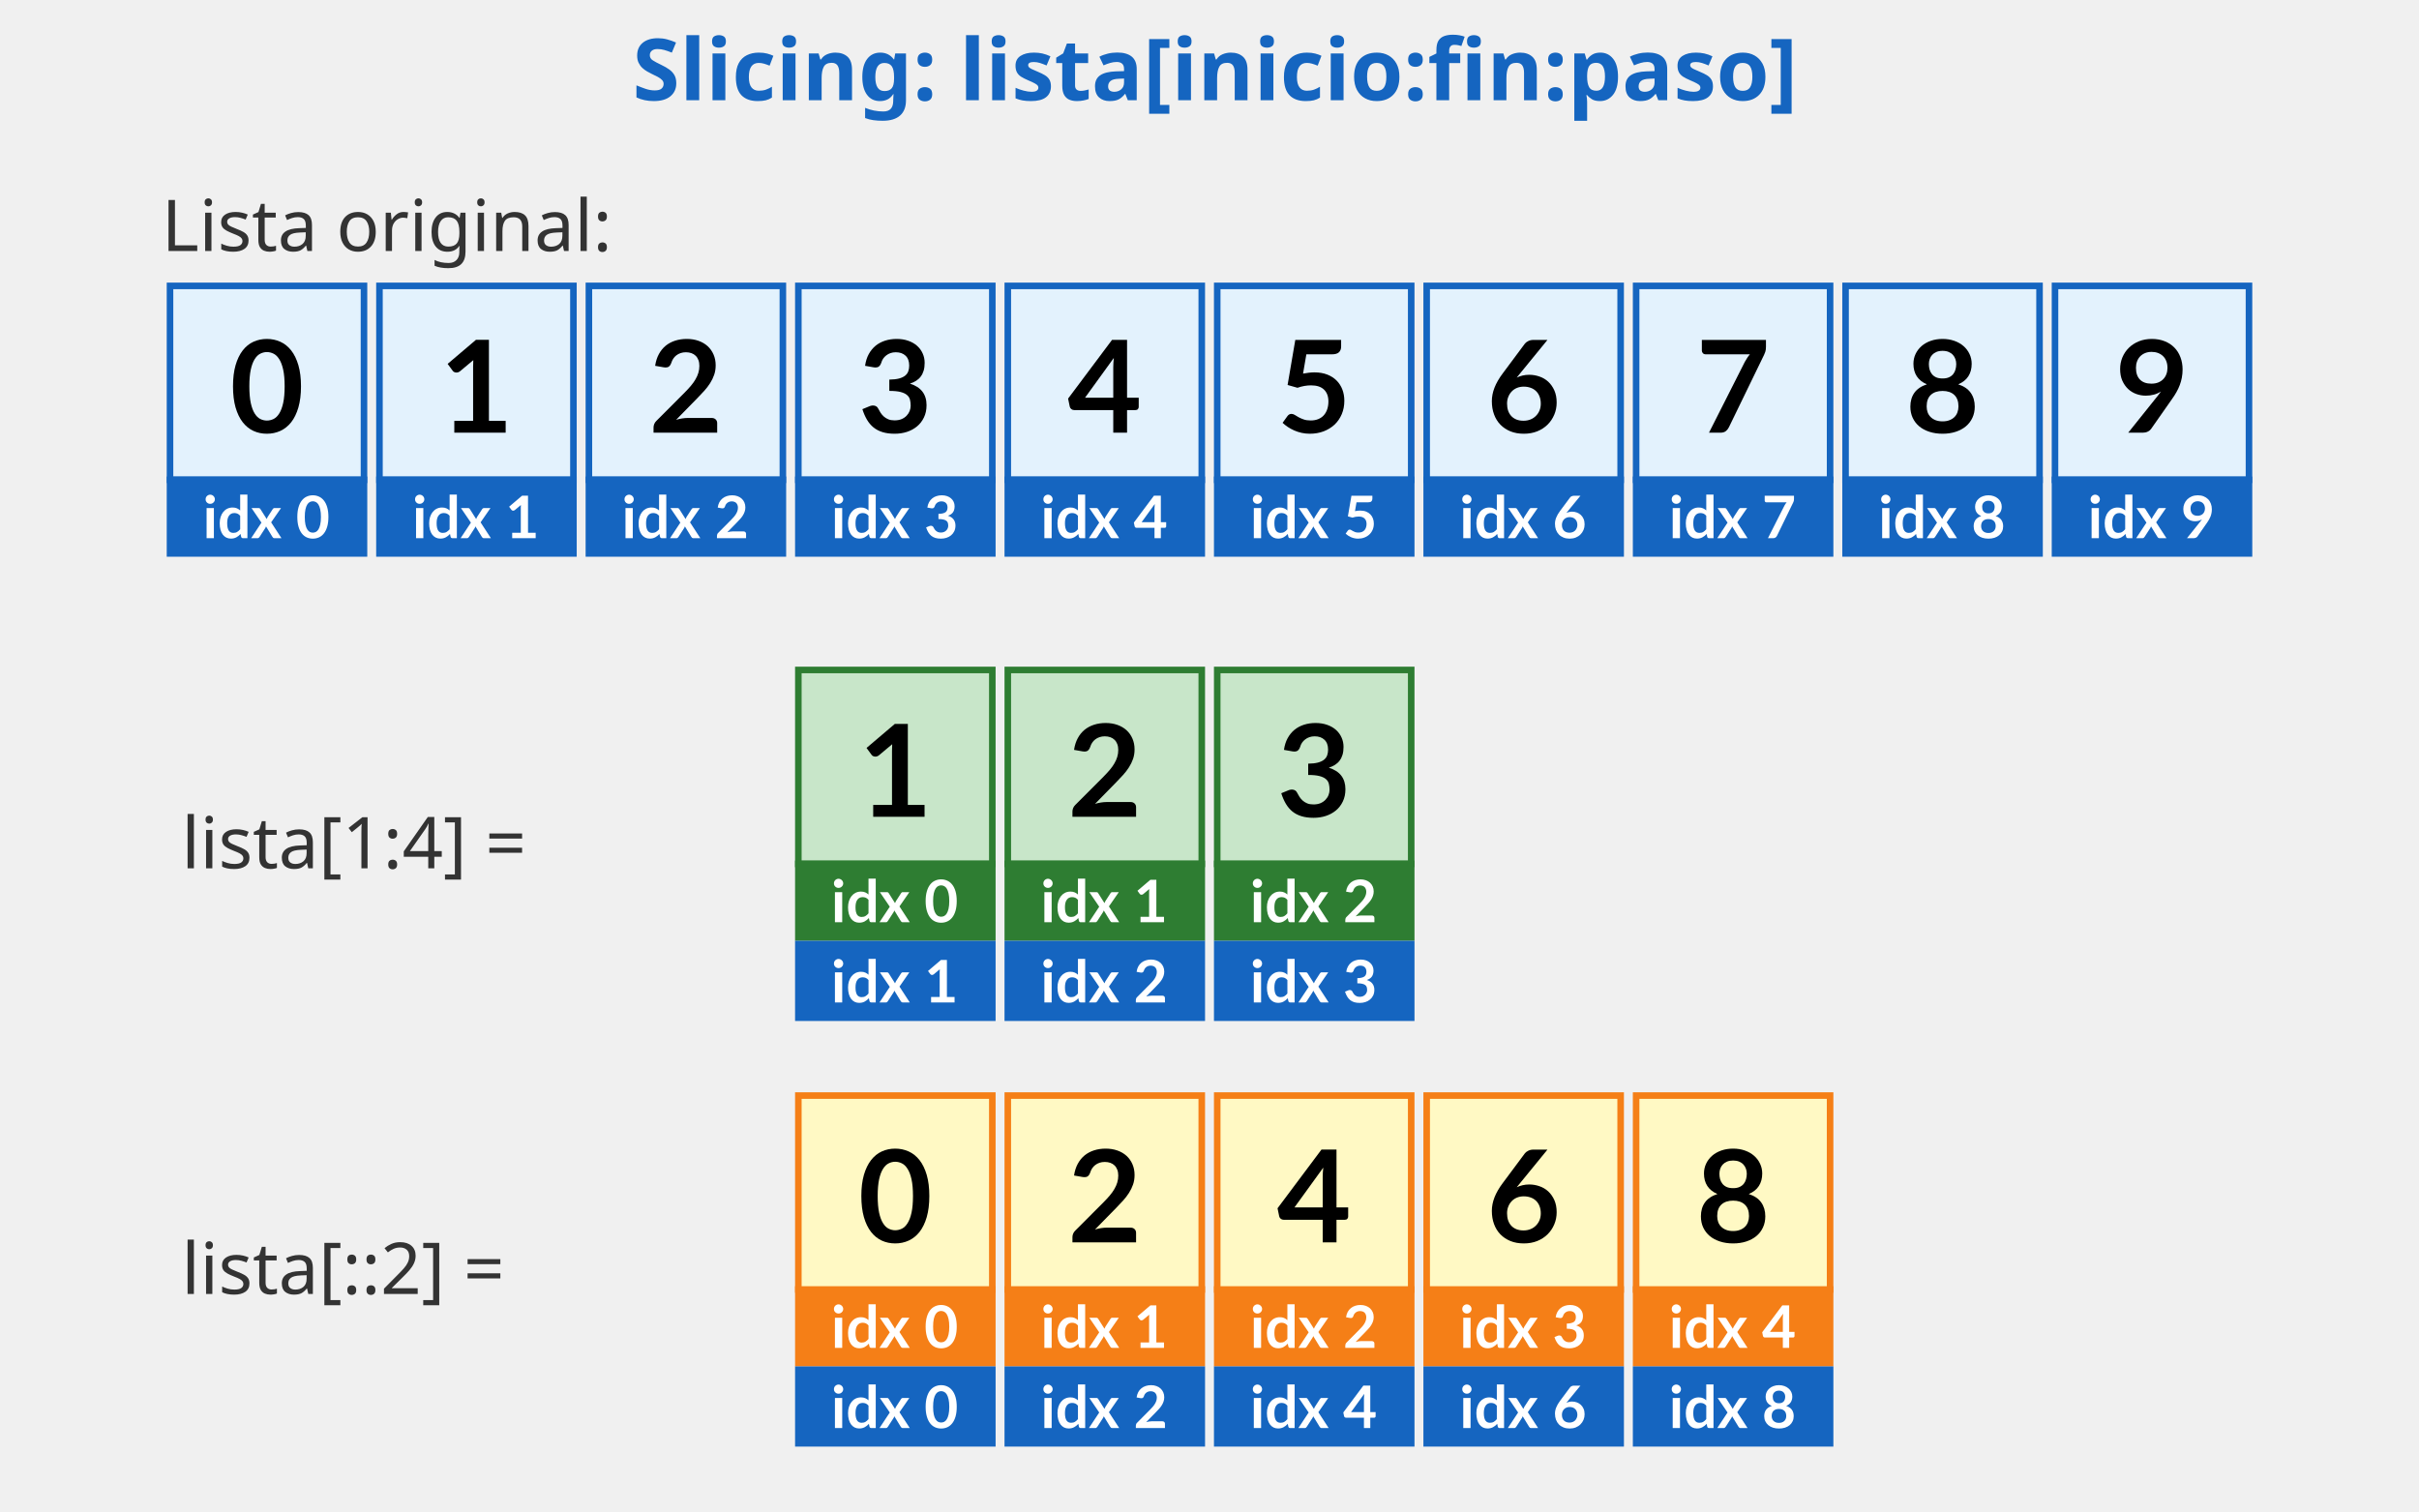
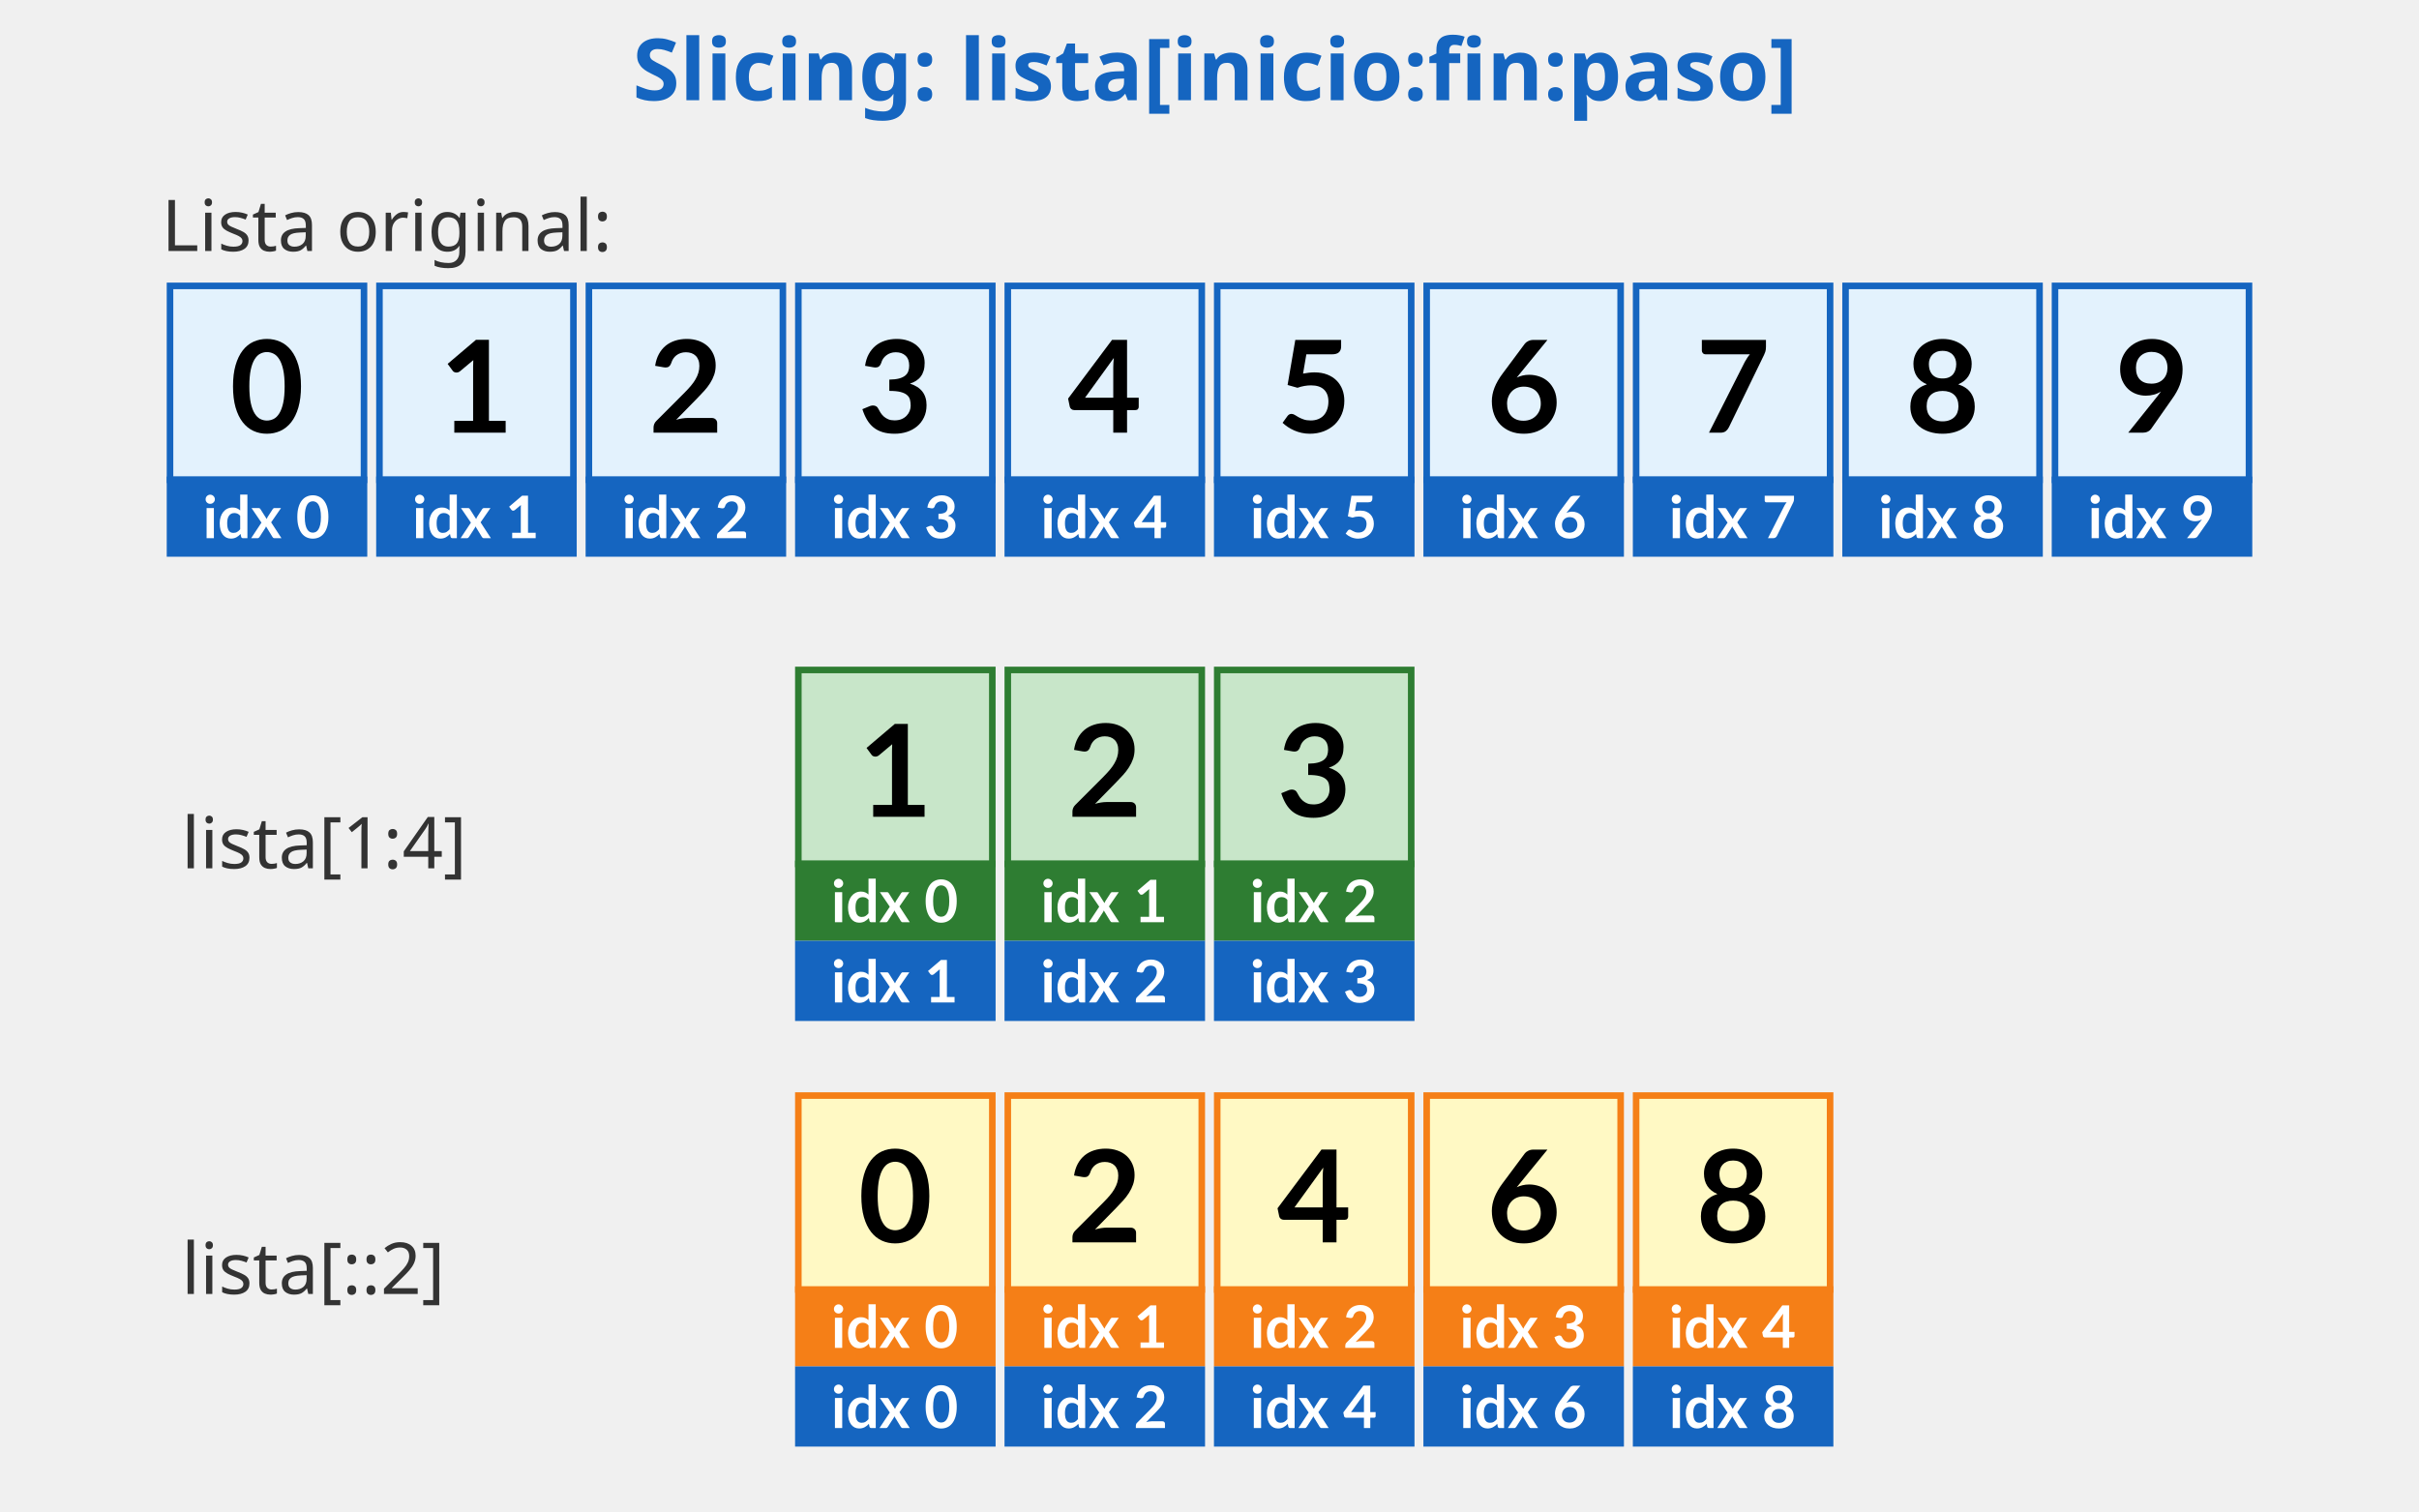
<svg xmlns="http://www.w3.org/2000/svg" viewBox="0 0 800 500" version="1.1" id="svg29" width="800" height="500">
  <defs id="defs29" />
  <text x="401.842" y="33.155" font-size="24" font-weight="bold" text-anchor="middle" fill="#1565c0" id="text1" style="font-style:normal;font-variant:normal;font-weight:900;font-stretch:normal;font-size:28.334px;font-family:Chivo;-inkscape-font-specification:'Chivo, Heavy';font-variant-ligatures:normal;font-variant-caps:normal;font-variant-numeric:normal;font-variant-east-asian:normal;text-anchor:middle;fill:#1565c0;stroke-width:1.181">Slicing: <tspan style="font-style:normal;font-variant:normal;font-weight:bold;font-stretch:normal;font-size:28.334px;font-family:'Google Sans Code';-inkscape-font-specification:'Google Sans Code, Bold';font-variant-ligatures:normal;font-variant-caps:normal;font-variant-numeric:normal;font-variant-east-asian:normal" id="tspan52">lista[inicio:fin:paso]</tspan>
  </text>
  <text x="53.438" y="83.038" font-size="16" font-weight="bold" fill="#333" id="text2" style="font-style:normal;font-variant:normal;font-weight:normal;font-stretch:normal;font-size:23.658px;font-family:Chivo;-inkscape-font-specification:'Chivo, @wght=700';font-variant-ligatures:normal;font-variant-caps:normal;font-variant-numeric:normal;font-variant-east-asian:normal;font-variation-settings:'wght' 700;fill:#333333;stroke-width:1.479">Lista original:</text>
  <rect x="56.226" y="94.57" width="64.149" height="64.149" fill="#e3f2fd" stroke="#1565c0" stroke-width="1.635" id="rect2" style="stroke-width:2.169;stroke-dasharray:none" />
  <text x="88.3" y="143.133" font-size="31.991px" text-anchor="middle" id="text3" style="font-style:normal;font-variant:normal;font-weight:bold;font-stretch:normal;font-size:42.431px;font-family:Lato;-inkscape-font-specification:'Lato, Bold';font-variant-ligatures:normal;font-variant-caps:normal;font-variant-numeric:normal;font-variant-east-asian:normal;text-anchor:middle;stroke-width:3.031">0</text>
  <g id="g77">
    <rect x="56.229" y="158.718" width="64.146" height="24.355" fill="#e3f2fd" stroke="#1565c0" stroke-width="0.982" id="rect29" style="fill:#1565c0;fill-opacity:1;stroke-width:2.172;stroke-dasharray:none" />
    <text x="88.079" y="178.026" font-size="12px" text-anchor="middle" fill="#666666" id="text4" style="font-style:normal;font-variant:normal;font-weight:bold;font-stretch:normal;font-size:19.401px;font-family:Lato;-inkscape-font-specification:'Lato, Bold';font-variant-ligatures:normal;font-variant-caps:normal;font-variant-numeric:normal;font-variant-east-asian:normal;text-anchor:middle;fill:#ffffff;fill-opacity:1;stroke-width:1.617">idx 0</text>
  </g>
  <rect x="125.492" y="94.57" width="64.149" height="64.149" fill="#e3f2fd" stroke="#1565c0" stroke-width="1.635" id="rect31" style="stroke-width:2.169;stroke-dasharray:none" />
  <text x="157.567" y="143.133" font-size="31.991px" text-anchor="middle" id="text31" style="font-style:normal;font-variant:normal;font-weight:bold;font-stretch:normal;font-size:42.431px;font-family:Lato;-inkscape-font-specification:'Lato, Bold';font-variant-ligatures:normal;font-variant-caps:normal;font-variant-numeric:normal;font-variant-east-asian:normal;text-anchor:middle;stroke-width:3.031">1</text>
  <g id="g78">
    <rect x="125.495" y="158.718" width="64.146" height="24.355" fill="#e3f2fd" stroke="#1565c0" stroke-width="0.982" id="rect30" style="fill:#1565c0;fill-opacity:1;stroke-width:2.172;stroke-dasharray:none" />
    <text x="157.345" y="178.026" font-size="12px" text-anchor="middle" fill="#666666" id="text32" style="font-style:normal;font-variant:normal;font-weight:bold;font-stretch:normal;font-size:19.401px;font-family:Lato;-inkscape-font-specification:'Lato, Bold';font-variant-ligatures:normal;font-variant-caps:normal;font-variant-numeric:normal;font-variant-east-asian:normal;text-anchor:middle;fill:#ffffff;fill-opacity:1;stroke-width:1.617">idx 1</text>
  </g>
  <rect x="194.759" y="94.57" width="64.149" height="64.149" fill="#e3f2fd" stroke="#1565c0" stroke-width="1.635" id="rect33" style="stroke-width:2.169;stroke-dasharray:none" />
  <text x="226.833" y="143.133" font-size="31.991px" text-anchor="middle" id="text33" style="font-style:normal;font-variant:normal;font-weight:bold;font-stretch:normal;font-size:42.431px;font-family:Lato;-inkscape-font-specification:'Lato, Bold';font-variant-ligatures:normal;font-variant-caps:normal;font-variant-numeric:normal;font-variant-east-asian:normal;text-anchor:middle;stroke-width:3.031">2</text>
  <g id="g79">
    <rect x="194.762" y="158.718" width="64.146" height="24.355" fill="#e3f2fd" stroke="#1565c0" stroke-width="0.982" id="rect32" style="fill:#1565c0;fill-opacity:1;stroke-width:2.172;stroke-dasharray:none" />
    <text x="226.612" y="178.026" font-size="12px" text-anchor="middle" fill="#666666" id="text34" style="font-style:normal;font-variant:normal;font-weight:bold;font-stretch:normal;font-size:19.401px;font-family:Lato;-inkscape-font-specification:'Lato, Bold';font-variant-ligatures:normal;font-variant-caps:normal;font-variant-numeric:normal;font-variant-east-asian:normal;text-anchor:middle;fill:#ffffff;fill-opacity:1;stroke-width:1.617">idx 2</text>
  </g>
  <rect x="264.025" y="94.57" width="64.149" height="64.149" fill="#e3f2fd" stroke="#1565c0" stroke-width="1.635" id="rect35" style="stroke-width:2.169;stroke-dasharray:none" />
  <text x="296.1" y="143.133" font-size="31.991px" text-anchor="middle" id="text35" style="font-style:normal;font-variant:normal;font-weight:bold;font-stretch:normal;font-size:42.431px;font-family:Lato;-inkscape-font-specification:'Lato, Bold';font-variant-ligatures:normal;font-variant-caps:normal;font-variant-numeric:normal;font-variant-east-asian:normal;text-anchor:middle;stroke-width:3.031">3</text>
  <g id="g80">
    <rect x="264.028" y="158.718" width="64.146" height="24.355" fill="#e3f2fd" stroke="#1565c0" stroke-width="0.982" id="rect34" style="fill:#1565c0;fill-opacity:1;stroke-width:2.172;stroke-dasharray:none" />
    <text x="295.878" y="178.026" font-size="12px" text-anchor="middle" fill="#666666" id="text36" style="font-style:normal;font-variant:normal;font-weight:bold;font-stretch:normal;font-size:19.401px;font-family:Lato;-inkscape-font-specification:'Lato, Bold';font-variant-ligatures:normal;font-variant-caps:normal;font-variant-numeric:normal;font-variant-east-asian:normal;text-anchor:middle;fill:#ffffff;fill-opacity:1;stroke-width:1.617">idx 3</text>
  </g>
  <rect x="333.292" y="94.57" width="64.149" height="64.149" fill="#e3f2fd" stroke="#1565c0" stroke-width="1.635" id="rect40" style="stroke-width:2.169;stroke-dasharray:none" />
  <text x="365.366" y="143.133" font-size="31.991px" text-anchor="middle" id="text40" style="font-style:normal;font-variant:normal;font-weight:bold;font-stretch:normal;font-size:42.431px;font-family:Lato;-inkscape-font-specification:'Lato, Bold';font-variant-ligatures:normal;font-variant-caps:normal;font-variant-numeric:normal;font-variant-east-asian:normal;text-anchor:middle;stroke-width:3.031">4</text>
  <g id="g81">
    <rect x="333.295" y="158.718" width="64.146" height="24.355" fill="#e3f2fd" stroke="#1565c0" stroke-width="0.982" id="rect39" style="fill:#1565c0;fill-opacity:1;stroke-width:2.172;stroke-dasharray:none" />
    <text x="365.144" y="178.026" font-size="12px" text-anchor="middle" fill="#666666" id="text41" style="font-style:normal;font-variant:normal;font-weight:bold;font-stretch:normal;font-size:19.401px;font-family:Lato;-inkscape-font-specification:'Lato, Bold';font-variant-ligatures:normal;font-variant-caps:normal;font-variant-numeric:normal;font-variant-east-asian:normal;text-anchor:middle;fill:#ffffff;fill-opacity:1;stroke-width:1.617">idx 4</text>
  </g>
  <rect x="402.558" y="94.57" width="64.149" height="64.149" fill="#e3f2fd" stroke="#1565c0" stroke-width="1.635" id="rect42" style="stroke-width:2.169;stroke-dasharray:none" />
  <text x="434.632" y="143.133" font-size="31.991px" text-anchor="middle" id="text42" style="font-style:normal;font-variant:normal;font-weight:bold;font-stretch:normal;font-size:42.431px;font-family:Lato;-inkscape-font-specification:'Lato, Bold';font-variant-ligatures:normal;font-variant-caps:normal;font-variant-numeric:normal;font-variant-east-asian:normal;text-anchor:middle;stroke-width:3.031">5</text>
  <g id="g82">
    <rect x="402.561" y="158.718" width="64.146" height="24.355" fill="#e3f2fd" stroke="#1565c0" stroke-width="0.982" id="rect41" style="fill:#1565c0;fill-opacity:1;stroke-width:2.172;stroke-dasharray:none" />
    <text x="434.411" y="178.026" font-size="12px" text-anchor="middle" fill="#666666" id="text43" style="font-style:normal;font-variant:normal;font-weight:bold;font-stretch:normal;font-size:19.401px;font-family:Lato;-inkscape-font-specification:'Lato, Bold';font-variant-ligatures:normal;font-variant-caps:normal;font-variant-numeric:normal;font-variant-east-asian:normal;text-anchor:middle;fill:#ffffff;fill-opacity:1;stroke-width:1.617">idx 5</text>
  </g>
  <rect x="471.824" y="94.57" width="64.149" height="64.149" fill="#e3f2fd" stroke="#1565c0" stroke-width="1.635" id="rect44" style="stroke-width:2.169;stroke-dasharray:none" />
  <text x="503.899" y="143.133" font-size="31.991px" text-anchor="middle" id="text44" style="font-style:normal;font-variant:normal;font-weight:bold;font-stretch:normal;font-size:42.431px;font-family:Lato;-inkscape-font-specification:'Lato, Bold';font-variant-ligatures:normal;font-variant-caps:normal;font-variant-numeric:normal;font-variant-east-asian:normal;text-anchor:middle;stroke-width:3.031">6</text>
  <g id="g83">
    <rect x="471.828" y="158.718" width="64.146" height="24.355" fill="#e3f2fd" stroke="#1565c0" stroke-width="0.982" id="rect43" style="fill:#1565c0;fill-opacity:1;stroke-width:2.172;stroke-dasharray:none" />
    <text x="503.677" y="178.026" font-size="12px" text-anchor="middle" fill="#666666" id="text45" style="font-style:normal;font-variant:normal;font-weight:bold;font-stretch:normal;font-size:19.401px;font-family:Lato;-inkscape-font-specification:'Lato, Bold';font-variant-ligatures:normal;font-variant-caps:normal;font-variant-numeric:normal;font-variant-east-asian:normal;text-anchor:middle;fill:#ffffff;fill-opacity:1;stroke-width:1.617">idx 6</text>
  </g>
  <rect x="541.091" y="94.57" width="64.149" height="64.149" fill="#e3f2fd" stroke="#1565c0" stroke-width="1.635" id="rect46" style="stroke-width:2.169;stroke-dasharray:none" />
  <text x="573.165" y="143.133" font-size="31.991px" text-anchor="middle" id="text46" style="font-style:normal;font-variant:normal;font-weight:bold;font-stretch:normal;font-size:42.431px;font-family:Lato;-inkscape-font-specification:'Lato, Bold';font-variant-ligatures:normal;font-variant-caps:normal;font-variant-numeric:normal;font-variant-east-asian:normal;text-anchor:middle;stroke-width:3.031">7</text>
  <g id="g84">
    <rect x="541.094" y="158.718" width="64.146" height="24.355" fill="#e3f2fd" stroke="#1565c0" stroke-width="0.982" id="rect45" style="fill:#1565c0;fill-opacity:1;stroke-width:2.172;stroke-dasharray:none" />
    <text x="572.944" y="178.026" font-size="12px" text-anchor="middle" fill="#666666" id="text47" style="font-style:normal;font-variant:normal;font-weight:bold;font-stretch:normal;font-size:19.401px;font-family:Lato;-inkscape-font-specification:'Lato, Bold';font-variant-ligatures:normal;font-variant-caps:normal;font-variant-numeric:normal;font-variant-east-asian:normal;text-anchor:middle;fill:#ffffff;fill-opacity:1;stroke-width:1.617">idx 7</text>
  </g>
  <rect x="610.357" y="94.57" width="64.149" height="64.149" fill="#e3f2fd" stroke="#1565c0" stroke-width="1.635" id="rect48" style="stroke-width:2.169;stroke-dasharray:none" />
  <text x="642.432" y="143.133" font-size="31.991px" text-anchor="middle" id="text48" style="font-style:normal;font-variant:normal;font-weight:bold;font-stretch:normal;font-size:42.431px;font-family:Lato;-inkscape-font-specification:'Lato, Bold';font-variant-ligatures:normal;font-variant-caps:normal;font-variant-numeric:normal;font-variant-east-asian:normal;text-anchor:middle;stroke-width:3.031">8</text>
  <g id="g85">
    <rect x="610.36" y="158.718" width="64.146" height="24.355" fill="#e3f2fd" stroke="#1565c0" stroke-width="0.982" id="rect47" style="fill:#1565c0;fill-opacity:1;stroke-width:2.172;stroke-dasharray:none" />
    <text x="642.21" y="178.026" font-size="12px" text-anchor="middle" fill="#666666" id="text49" style="font-style:normal;font-variant:normal;font-weight:bold;font-stretch:normal;font-size:19.401px;font-family:Lato;-inkscape-font-specification:'Lato, Bold';font-variant-ligatures:normal;font-variant-caps:normal;font-variant-numeric:normal;font-variant-east-asian:normal;text-anchor:middle;fill:#ffffff;fill-opacity:1;stroke-width:1.617">idx 8</text>
  </g>
  <rect x="679.624" y="94.57" width="64.149" height="64.149" fill="#e3f2fd" stroke="#1565c0" stroke-width="1.635" id="rect50" style="stroke-width:2.169;stroke-dasharray:none" />
  <text x="711.698" y="143.133" font-size="31.991px" text-anchor="middle" id="text50" style="font-style:normal;font-variant:normal;font-weight:bold;font-stretch:normal;font-size:42.431px;font-family:Lato;-inkscape-font-specification:'Lato, Bold';font-variant-ligatures:normal;font-variant-caps:normal;font-variant-numeric:normal;font-variant-east-asian:normal;text-anchor:middle;stroke-width:3.031">9</text>
  <g id="g86">
    <rect x="679.627" y="158.718" width="64.146" height="24.355" fill="#e3f2fd" stroke="#1565c0" stroke-width="0.982" id="rect49" style="fill:#1565c0;fill-opacity:1;stroke-width:2.172;stroke-dasharray:none" />
    <text x="711.477" y="178.026" font-size="12px" text-anchor="middle" fill="#666666" id="text51" style="font-style:normal;font-variant:normal;font-weight:bold;font-stretch:normal;font-size:19.401px;font-family:Lato;-inkscape-font-specification:'Lato, Bold';font-variant-ligatures:normal;font-variant-caps:normal;font-variant-numeric:normal;font-variant-east-asian:normal;text-anchor:middle;fill:#ffffff;fill-opacity:1;stroke-width:1.617">idx 9</text>
  </g>
-   <text x="60.029" y="287.232" font-size="16" font-weight="bold" fill="#333" id="text56" style="font-style:normal;font-variant:normal;font-weight:normal;font-stretch:normal;font-size:23.658px;font-family:'Google Sans Code';-inkscape-font-specification:'Google Sans Code, @wght=700';font-variant-ligatures:normal;font-variant-caps:normal;font-variant-numeric:normal;font-variant-east-asian:normal;font-variation-settings:'wght' 700;fill:#333333;stroke-width:1.479">lista[1:4] =</text>
-   <text x="60.029" y="428.021" font-size="16" font-weight="bold" fill="#333" id="text63" style="font-style:normal;font-variant:normal;font-weight:normal;font-stretch:normal;font-size:23.658px;font-family:'Google Sans Code';-inkscape-font-specification:'Google Sans Code, @wght=700';font-variant-ligatures:normal;font-variant-caps:normal;font-variant-numeric:normal;font-variant-east-asian:normal;font-variation-settings:'wght' 700;fill:#333333;stroke-width:1.479">lista[::2] =</text>
+   <text x="60.029" y="287.232" font-size="16" font-weight="bold" fill="#333" id="text56" style="font-style:normal;font-variant:normal;font-weight:normal;font-stretch:normal;font-size:23.658px;font-family:'Google Sans Code';-inkscape-font-specification:'Google Sans Code, @wght=700';font-variant-ligatures:normal;font-variant-caps:normal;font-variant-numeric:normal;font-variant-east-asian:normal;font-variation-settings:'wght' 700;fill:#333333;stroke-width:1.479">lista[1:4]</text>
+   <text x="60.029" y="428.021" font-size="16" font-weight="bold" fill="#333" id="text63" style="font-style:normal;font-variant:normal;font-weight:normal;font-stretch:normal;font-size:23.658px;font-family:'Google Sans Code';-inkscape-font-specification:'Google Sans Code, @wght=700';font-variant-ligatures:normal;font-variant-caps:normal;font-variant-numeric:normal;font-variant-east-asian:normal;font-variation-settings:'wght' 700;fill:#333333;stroke-width:1.479">lista[::2]</text>
  <g id="g96">
    <rect x="264.025" y="221.618" width="64.149" height="64.149" fill="#e3f2fd" stroke="#1565c0" stroke-width="1.635" id="rect57" style="fill:#c8e6c9;fill-opacity:1;stroke:#2e7d32;stroke-width:2.169;stroke-dasharray:none;stroke-opacity:1" />
    <rect x="264.028" y="285.767" width="64.146" height="24.355" fill="#e3f2fd" stroke="#1565c0" stroke-width="0.982" id="rect56" style="fill:#2e7d32;fill-opacity:1;stroke:#2e7d32;stroke-width:2.172;stroke-dasharray:none;stroke-opacity:1" />
    <text x="296.1" y="270.181" font-size="31.991px" text-anchor="middle" id="text57" style="font-style:normal;font-variant:normal;font-weight:bold;font-stretch:normal;font-size:42.431px;font-family:Lato;-inkscape-font-specification:'Lato, Bold';font-variant-ligatures:normal;font-variant-caps:normal;font-variant-numeric:normal;font-variant-east-asian:normal;text-anchor:middle;stroke-width:3.031">1</text>
    <text x="295.878" y="305.074" font-size="12px" text-anchor="middle" fill="#666666" id="text58" style="font-style:normal;font-variant:normal;font-weight:bold;font-stretch:normal;font-size:19.401px;font-family:Lato;-inkscape-font-specification:'Lato, Bold';font-variant-ligatures:normal;font-variant-caps:normal;font-variant-numeric:normal;font-variant-east-asian:normal;text-anchor:middle;fill:#ffffff;fill-opacity:1;stroke-width:1.617">idx 0</text>
    <g id="g87" transform="translate(138.5329,153.5756)">
      <rect x="125.495" y="158.718" width="64.146" height="24.355" fill="#e3f2fd" stroke="#1565c0" stroke-width="0.982" id="rect86" style="fill:#1565c0;fill-opacity:1;stroke-width:2.172;stroke-dasharray:none" />
      <text x="157.345" y="178.026" font-size="12px" text-anchor="middle" fill="#666666" id="text86" style="font-style:normal;font-variant:normal;font-weight:bold;font-stretch:normal;font-size:19.401px;font-family:Lato;-inkscape-font-specification:'Lato, Bold';font-variant-ligatures:normal;font-variant-caps:normal;font-variant-numeric:normal;font-variant-east-asian:normal;text-anchor:middle;fill:#ffffff;fill-opacity:1;stroke-width:1.617">idx 1</text>
    </g>
  </g>
  <g id="g97">
    <rect x="333.292" y="221.618" width="64.149" height="64.149" fill="#e3f2fd" stroke="#1565c0" stroke-width="1.635" id="rect59" style="fill:#c8e6c9;fill-opacity:1;stroke:#2e7d32;stroke-width:2.169;stroke-dasharray:none;stroke-opacity:1" />
    <rect x="333.295" y="285.767" width="64.146" height="24.355" fill="#e3f2fd" stroke="#1565c0" stroke-width="0.982" id="rect58" style="fill:#2e7d32;fill-opacity:1;stroke:#2e7d32;stroke-width:2.172;stroke-dasharray:none;stroke-opacity:1" />
    <text x="365.366" y="270.181" font-size="31.991px" text-anchor="middle" id="text59" style="font-style:normal;font-variant:normal;font-weight:bold;font-stretch:normal;font-size:42.431px;font-family:Lato;-inkscape-font-specification:'Lato, Bold';font-variant-ligatures:normal;font-variant-caps:normal;font-variant-numeric:normal;font-variant-east-asian:normal;text-anchor:middle;stroke-width:3.031">2</text>
    <text x="365.144" y="305.074" font-size="12px" text-anchor="middle" fill="#666666" id="text60" style="font-style:normal;font-variant:normal;font-weight:bold;font-stretch:normal;font-size:19.401px;font-family:Lato;-inkscape-font-specification:'Lato, Bold';font-variant-ligatures:normal;font-variant-caps:normal;font-variant-numeric:normal;font-variant-east-asian:normal;text-anchor:middle;fill:#ffffff;fill-opacity:1;stroke-width:1.617">idx 1</text>
    <g id="g88" transform="translate(138.5329,153.5756)">
      <rect x="194.762" y="158.718" width="64.146" height="24.355" fill="#e3f2fd" stroke="#1565c0" stroke-width="0.982" id="rect87" style="fill:#1565c0;fill-opacity:1;stroke-width:2.172;stroke-dasharray:none" />
      <text x="226.612" y="178.026" font-size="12px" text-anchor="middle" fill="#666666" id="text87" style="font-style:normal;font-variant:normal;font-weight:bold;font-stretch:normal;font-size:19.401px;font-family:Lato;-inkscape-font-specification:'Lato, Bold';font-variant-ligatures:normal;font-variant-caps:normal;font-variant-numeric:normal;font-variant-east-asian:normal;text-anchor:middle;fill:#ffffff;fill-opacity:1;stroke-width:1.617">idx 2</text>
    </g>
  </g>
  <g id="g98">
    <g id="g95">
      <rect x="402.558" y="221.618" width="64.149" height="64.149" fill="#e3f2fd" stroke="#1565c0" stroke-width="1.635" id="rect61" style="fill:#c8e6c9;fill-opacity:1;stroke:#2e7d32;stroke-width:2.169;stroke-dasharray:none;stroke-opacity:1" />
    </g>
    <rect x="402.561" y="285.767" width="64.146" height="24.355" fill="#e3f2fd" stroke="#1565c0" stroke-width="0.982" id="rect60" style="fill:#2e7d32;fill-opacity:1;stroke:#2e7d32;stroke-width:2.172;stroke-dasharray:none;stroke-opacity:1" />
    <text x="434.632" y="270.181" font-size="31.991px" text-anchor="middle" id="text61" style="font-style:normal;font-variant:normal;font-weight:bold;font-stretch:normal;font-size:42.431px;font-family:Lato;-inkscape-font-specification:'Lato, Bold';font-variant-ligatures:normal;font-variant-caps:normal;font-variant-numeric:normal;font-variant-east-asian:normal;text-anchor:middle;stroke-width:3.031">3</text>
    <text x="434.411" y="305.074" font-size="12px" text-anchor="middle" fill="#666666" id="text62" style="font-style:normal;font-variant:normal;font-weight:bold;font-stretch:normal;font-size:19.401px;font-family:Lato;-inkscape-font-specification:'Lato, Bold';font-variant-ligatures:normal;font-variant-caps:normal;font-variant-numeric:normal;font-variant-east-asian:normal;text-anchor:middle;fill:#ffffff;fill-opacity:1;stroke-width:1.617">idx 2</text>
    <g id="g89" transform="translate(138.5329,153.5756)">
      <rect x="264.028" y="158.718" width="64.146" height="24.355" fill="#e3f2fd" stroke="#1565c0" stroke-width="0.982" id="rect88" style="fill:#1565c0;fill-opacity:1;stroke-width:2.172;stroke-dasharray:none" />
      <text x="295.878" y="178.026" font-size="12px" text-anchor="middle" fill="#666666" id="text88" style="font-style:normal;font-variant:normal;font-weight:bold;font-stretch:normal;font-size:19.401px;font-family:Lato;-inkscape-font-specification:'Lato, Bold';font-variant-ligatures:normal;font-variant-caps:normal;font-variant-numeric:normal;font-variant-east-asian:normal;text-anchor:middle;fill:#ffffff;fill-opacity:1;stroke-width:1.617">idx 3</text>
    </g>
  </g>
  <g id="g99">
    <rect x="264.028" y="426.556" width="64.146" height="24.355" fill="#e3f2fd" stroke="#1565c0" stroke-width="0.982" id="rect63" style="fill:#f57f17;fill-opacity:1;stroke:#f57f17;stroke-width:2.172;stroke-dasharray:none;stroke-opacity:1" />
    <rect x="264.025" y="362.408" width="64.149" height="64.149" fill="#e3f2fd" stroke="#1565c0" stroke-width="1.635" id="rect64" style="fill:#fff9c4;fill-opacity:1;stroke:#f57f17;stroke-width:2.169;stroke-dasharray:none;stroke-opacity:1" />
    <text x="296.1" y="410.971" font-size="31.991px" text-anchor="middle" id="text64" style="font-style:normal;font-variant:normal;font-weight:bold;font-stretch:normal;font-size:42.431px;font-family:Lato;-inkscape-font-specification:'Lato, Bold';font-variant-ligatures:normal;font-variant-caps:normal;font-variant-numeric:normal;font-variant-east-asian:normal;text-anchor:middle;stroke-width:3.031">0</text>
    <text x="295.878" y="445.864" font-size="12px" text-anchor="middle" fill="#666666" id="text65" style="font-style:normal;font-variant:normal;font-weight:bold;font-stretch:normal;font-size:19.401px;font-family:Lato;-inkscape-font-specification:'Lato, Bold';font-variant-ligatures:normal;font-variant-caps:normal;font-variant-numeric:normal;font-variant-east-asian:normal;text-anchor:middle;fill:#ffffff;fill-opacity:1;stroke-width:1.617">idx 0</text>
    <g id="g90" transform="translate(207.7993,294.3649)">
      <rect x="56.229" y="158.718" width="64.146" height="24.355" fill="#e3f2fd" stroke="#1565c0" stroke-width="0.982" id="rect89" style="fill:#1565c0;fill-opacity:1;stroke-width:2.172;stroke-dasharray:none" />
      <text x="88.079" y="178.026" font-size="12px" text-anchor="middle" fill="#666666" id="text89" style="font-style:normal;font-variant:normal;font-weight:bold;font-stretch:normal;font-size:19.401px;font-family:Lato;-inkscape-font-specification:'Lato, Bold';font-variant-ligatures:normal;font-variant-caps:normal;font-variant-numeric:normal;font-variant-east-asian:normal;text-anchor:middle;fill:#ffffff;fill-opacity:1;stroke-width:1.617">idx 0</text>
    </g>
  </g>
  <g id="g100">
    <rect x="333.295" y="426.556" width="64.146" height="24.355" fill="#e3f2fd" stroke="#1565c0" stroke-width="0.982" id="rect65" style="fill:#f57f17;fill-opacity:1;stroke:#f57f17;stroke-width:2.172;stroke-dasharray:none;stroke-opacity:1" />
    <rect x="333.292" y="362.408" width="64.149" height="64.149" fill="#e3f2fd" stroke="#1565c0" stroke-width="1.635" id="rect66" style="fill:#fff9c4;fill-opacity:1;stroke:#f57f17;stroke-width:2.169;stroke-dasharray:none;stroke-opacity:1" />
    <text x="365.366" y="410.971" font-size="31.991px" text-anchor="middle" id="text66" style="font-style:normal;font-variant:normal;font-weight:bold;font-stretch:normal;font-size:42.431px;font-family:Lato;-inkscape-font-specification:'Lato, Bold';font-variant-ligatures:normal;font-variant-caps:normal;font-variant-numeric:normal;font-variant-east-asian:normal;text-anchor:middle;stroke-width:3.031">2</text>
    <text x="365.144" y="445.864" font-size="12px" text-anchor="middle" fill="#666666" id="text67" style="font-style:normal;font-variant:normal;font-weight:bold;font-stretch:normal;font-size:19.401px;font-family:Lato;-inkscape-font-specification:'Lato, Bold';font-variant-ligatures:normal;font-variant-caps:normal;font-variant-numeric:normal;font-variant-east-asian:normal;text-anchor:middle;fill:#ffffff;fill-opacity:1;stroke-width:1.617">idx 1</text>
    <g id="g91" transform="translate(138.5329,294.3649)">
      <rect x="194.762" y="158.718" width="64.146" height="24.355" fill="#e3f2fd" stroke="#1565c0" stroke-width="0.982" id="rect90" style="fill:#1565c0;fill-opacity:1;stroke-width:2.172;stroke-dasharray:none" />
      <text x="226.612" y="178.026" font-size="12px" text-anchor="middle" fill="#666666" id="text90" style="font-style:normal;font-variant:normal;font-weight:bold;font-stretch:normal;font-size:19.401px;font-family:Lato;-inkscape-font-specification:'Lato, Bold';font-variant-ligatures:normal;font-variant-caps:normal;font-variant-numeric:normal;font-variant-east-asian:normal;text-anchor:middle;fill:#ffffff;fill-opacity:1;stroke-width:1.617">idx 2</text>
    </g>
  </g>
  <g id="g101">
    <rect x="402.561" y="426.556" width="64.146" height="24.355" fill="#e3f2fd" stroke="#1565c0" stroke-width="0.982" id="rect67" style="fill:#f57f17;fill-opacity:1;stroke:#f57f17;stroke-width:2.172;stroke-dasharray:none;stroke-opacity:1" />
    <rect x="402.558" y="362.408" width="64.149" height="64.149" fill="#e3f2fd" stroke="#1565c0" stroke-width="1.635" id="rect68" style="fill:#fff9c4;fill-opacity:1;stroke:#f57f17;stroke-width:2.169;stroke-dasharray:none;stroke-opacity:1" />
    <text x="434.632" y="410.971" font-size="31.991px" text-anchor="middle" id="text68" style="font-style:normal;font-variant:normal;font-weight:bold;font-stretch:normal;font-size:42.431px;font-family:Lato;-inkscape-font-specification:'Lato, Bold';font-variant-ligatures:normal;font-variant-caps:normal;font-variant-numeric:normal;font-variant-east-asian:normal;text-anchor:middle;stroke-width:3.031">4</text>
    <text x="434.411" y="445.864" font-size="12px" text-anchor="middle" fill="#666666" id="text69" style="font-style:normal;font-variant:normal;font-weight:bold;font-stretch:normal;font-size:19.401px;font-family:Lato;-inkscape-font-specification:'Lato, Bold';font-variant-ligatures:normal;font-variant-caps:normal;font-variant-numeric:normal;font-variant-east-asian:normal;text-anchor:middle;fill:#ffffff;fill-opacity:1;stroke-width:1.617">idx 2</text>
    <g id="g92" transform="translate(69.26645,294.3649)">
      <rect x="333.295" y="158.718" width="64.146" height="24.355" fill="#e3f2fd" stroke="#1565c0" stroke-width="0.982" id="rect91" style="fill:#1565c0;fill-opacity:1;stroke-width:2.172;stroke-dasharray:none" />
      <text x="365.144" y="178.026" font-size="12px" text-anchor="middle" fill="#666666" id="text91" style="font-style:normal;font-variant:normal;font-weight:bold;font-stretch:normal;font-size:19.401px;font-family:Lato;-inkscape-font-specification:'Lato, Bold';font-variant-ligatures:normal;font-variant-caps:normal;font-variant-numeric:normal;font-variant-east-asian:normal;text-anchor:middle;fill:#ffffff;fill-opacity:1;stroke-width:1.617">idx 4</text>
    </g>
  </g>
  <g id="g102">
    <rect x="471.828" y="426.556" width="64.146" height="24.355" fill="#e3f2fd" stroke="#1565c0" stroke-width="0.982" id="rect69" style="fill:#f57f17;fill-opacity:1;stroke:#f57f17;stroke-width:2.172;stroke-dasharray:none;stroke-opacity:1" />
    <rect x="471.824" y="362.408" width="64.149" height="64.149" fill="#e3f2fd" stroke="#1565c0" stroke-width="1.635" id="rect70" style="fill:#fff9c4;fill-opacity:1;stroke:#f57f17;stroke-width:2.169;stroke-dasharray:none;stroke-opacity:1" />
    <text x="503.899" y="410.971" font-size="31.991px" text-anchor="middle" id="text70" style="font-style:normal;font-variant:normal;font-weight:bold;font-stretch:normal;font-size:42.431px;font-family:Lato;-inkscape-font-specification:'Lato, Bold';font-variant-ligatures:normal;font-variant-caps:normal;font-variant-numeric:normal;font-variant-east-asian:normal;text-anchor:middle;stroke-width:3.031">6</text>
    <text x="503.677" y="445.864" font-size="12px" text-anchor="middle" fill="#666666" id="text71" style="font-style:normal;font-variant:normal;font-weight:bold;font-stretch:normal;font-size:19.401px;font-family:Lato;-inkscape-font-specification:'Lato, Bold';font-variant-ligatures:normal;font-variant-caps:normal;font-variant-numeric:normal;font-variant-east-asian:normal;text-anchor:middle;fill:#ffffff;fill-opacity:1;stroke-width:1.617">idx 3</text>
    <g id="g93" transform="translate(0,294.3649)">
      <rect x="471.828" y="158.718" width="64.146" height="24.355" fill="#e3f2fd" stroke="#1565c0" stroke-width="0.982" id="rect92" style="fill:#1565c0;fill-opacity:1;stroke-width:2.172;stroke-dasharray:none" />
      <text x="503.677" y="178.026" font-size="12px" text-anchor="middle" fill="#666666" id="text92" style="font-style:normal;font-variant:normal;font-weight:bold;font-stretch:normal;font-size:19.401px;font-family:Lato;-inkscape-font-specification:'Lato, Bold';font-variant-ligatures:normal;font-variant-caps:normal;font-variant-numeric:normal;font-variant-east-asian:normal;text-anchor:middle;fill:#ffffff;fill-opacity:1;stroke-width:1.617">idx 6</text>
    </g>
  </g>
  <g id="g103">
    <rect x="541.094" y="426.556" width="64.146" height="24.355" fill="#e3f2fd" stroke="#1565c0" stroke-width="0.982" id="rect71" style="fill:#f57f17;fill-opacity:1;stroke:#f57f17;stroke-width:2.172;stroke-dasharray:none;stroke-opacity:1" />
    <rect x="541.091" y="362.408" width="64.149" height="64.149" fill="#e3f2fd" stroke="#1565c0" stroke-width="1.635" id="rect72" style="fill:#fff9c4;fill-opacity:1;stroke:#f57f17;stroke-width:2.169;stroke-dasharray:none;stroke-opacity:1" />
    <text x="573.165" y="410.971" font-size="31.991px" text-anchor="middle" id="text72" style="font-style:normal;font-variant:normal;font-weight:bold;font-stretch:normal;font-size:42.431px;font-family:Lato;-inkscape-font-specification:'Lato, Bold';font-variant-ligatures:normal;font-variant-caps:normal;font-variant-numeric:normal;font-variant-east-asian:normal;text-anchor:middle;stroke-width:3.031">8</text>
    <text x="572.944" y="445.864" font-size="12px" text-anchor="middle" fill="#666666" id="text73" style="font-style:normal;font-variant:normal;font-weight:bold;font-stretch:normal;font-size:19.401px;font-family:Lato;-inkscape-font-specification:'Lato, Bold';font-variant-ligatures:normal;font-variant-caps:normal;font-variant-numeric:normal;font-variant-east-asian:normal;text-anchor:middle;fill:#ffffff;fill-opacity:1;stroke-width:1.617">idx 4</text>
    <g id="g94" transform="translate(-69.26648,294.3649)">
      <rect x="610.36" y="158.718" width="64.146" height="24.355" fill="#e3f2fd" stroke="#1565c0" stroke-width="0.982" id="rect93" style="fill:#1565c0;fill-opacity:1;stroke-width:2.172;stroke-dasharray:none" />
      <text x="642.21" y="178.026" font-size="12px" text-anchor="middle" fill="#666666" id="text93" style="font-style:normal;font-variant:normal;font-weight:bold;font-stretch:normal;font-size:19.401px;font-family:Lato;-inkscape-font-specification:'Lato, Bold';font-variant-ligatures:normal;font-variant-caps:normal;font-variant-numeric:normal;font-variant-east-asian:normal;text-anchor:middle;fill:#ffffff;fill-opacity:1;stroke-width:1.617">idx 8</text>
    </g>
  </g>
</svg>
